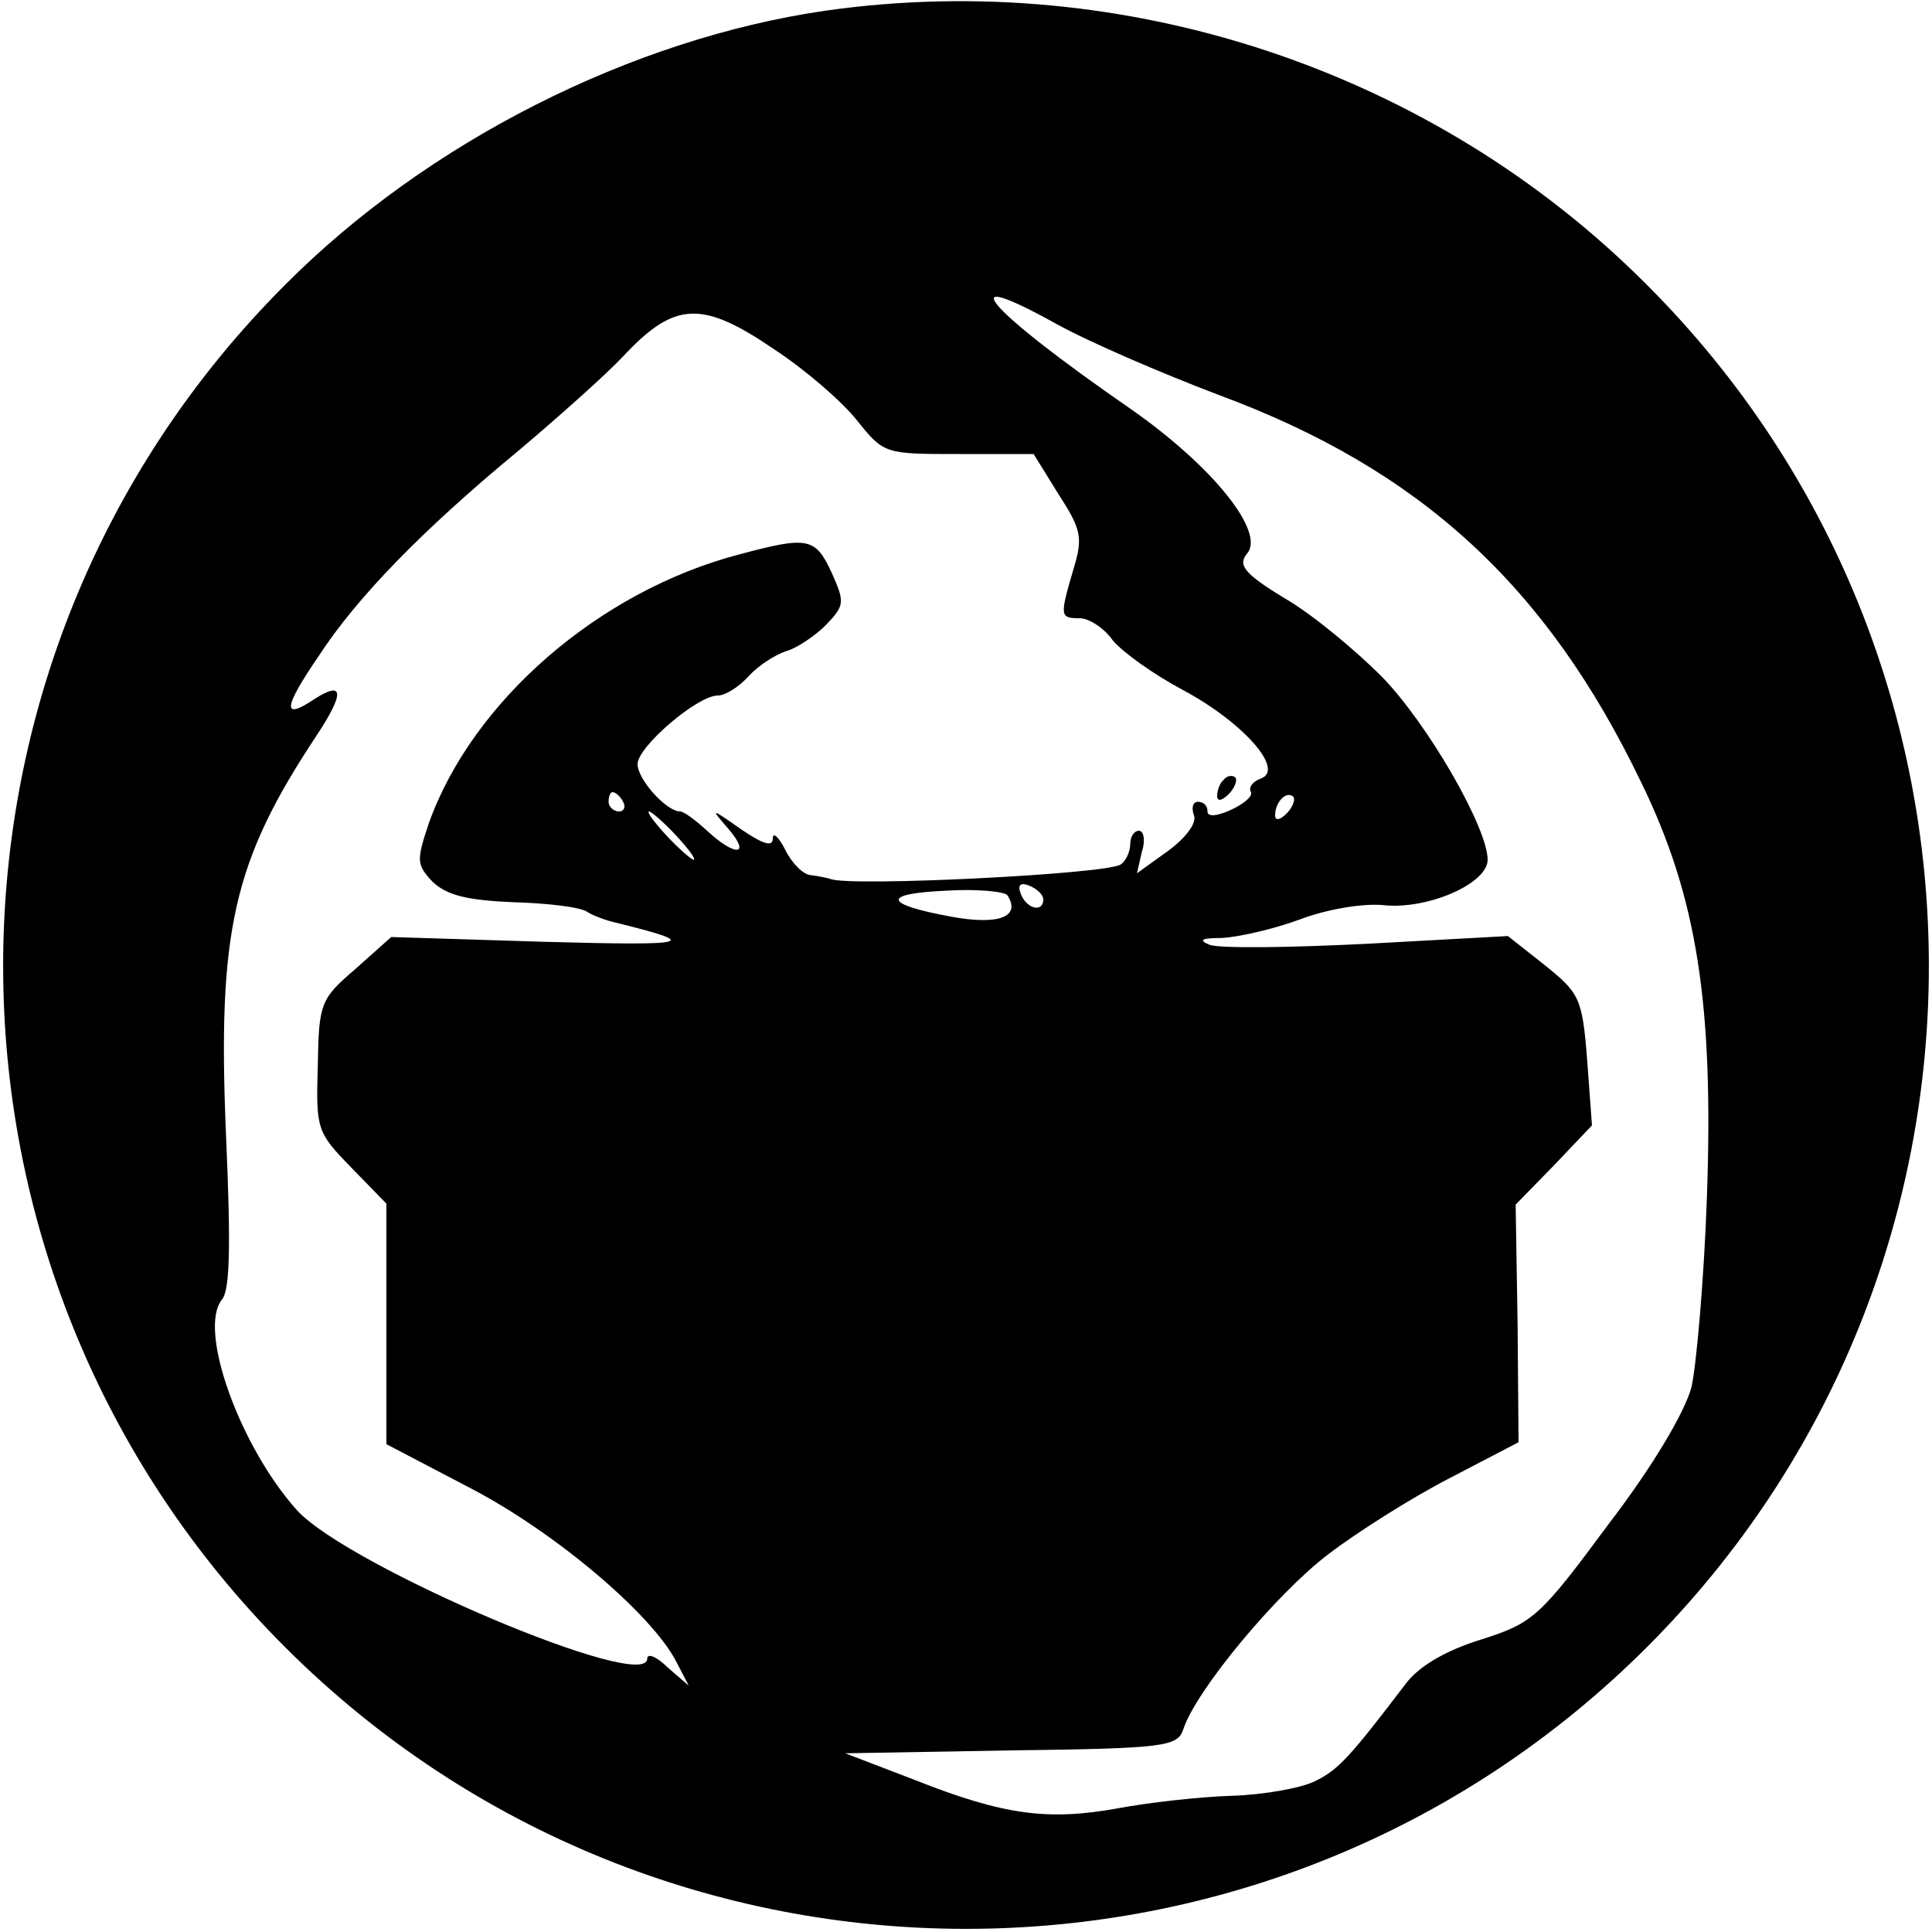
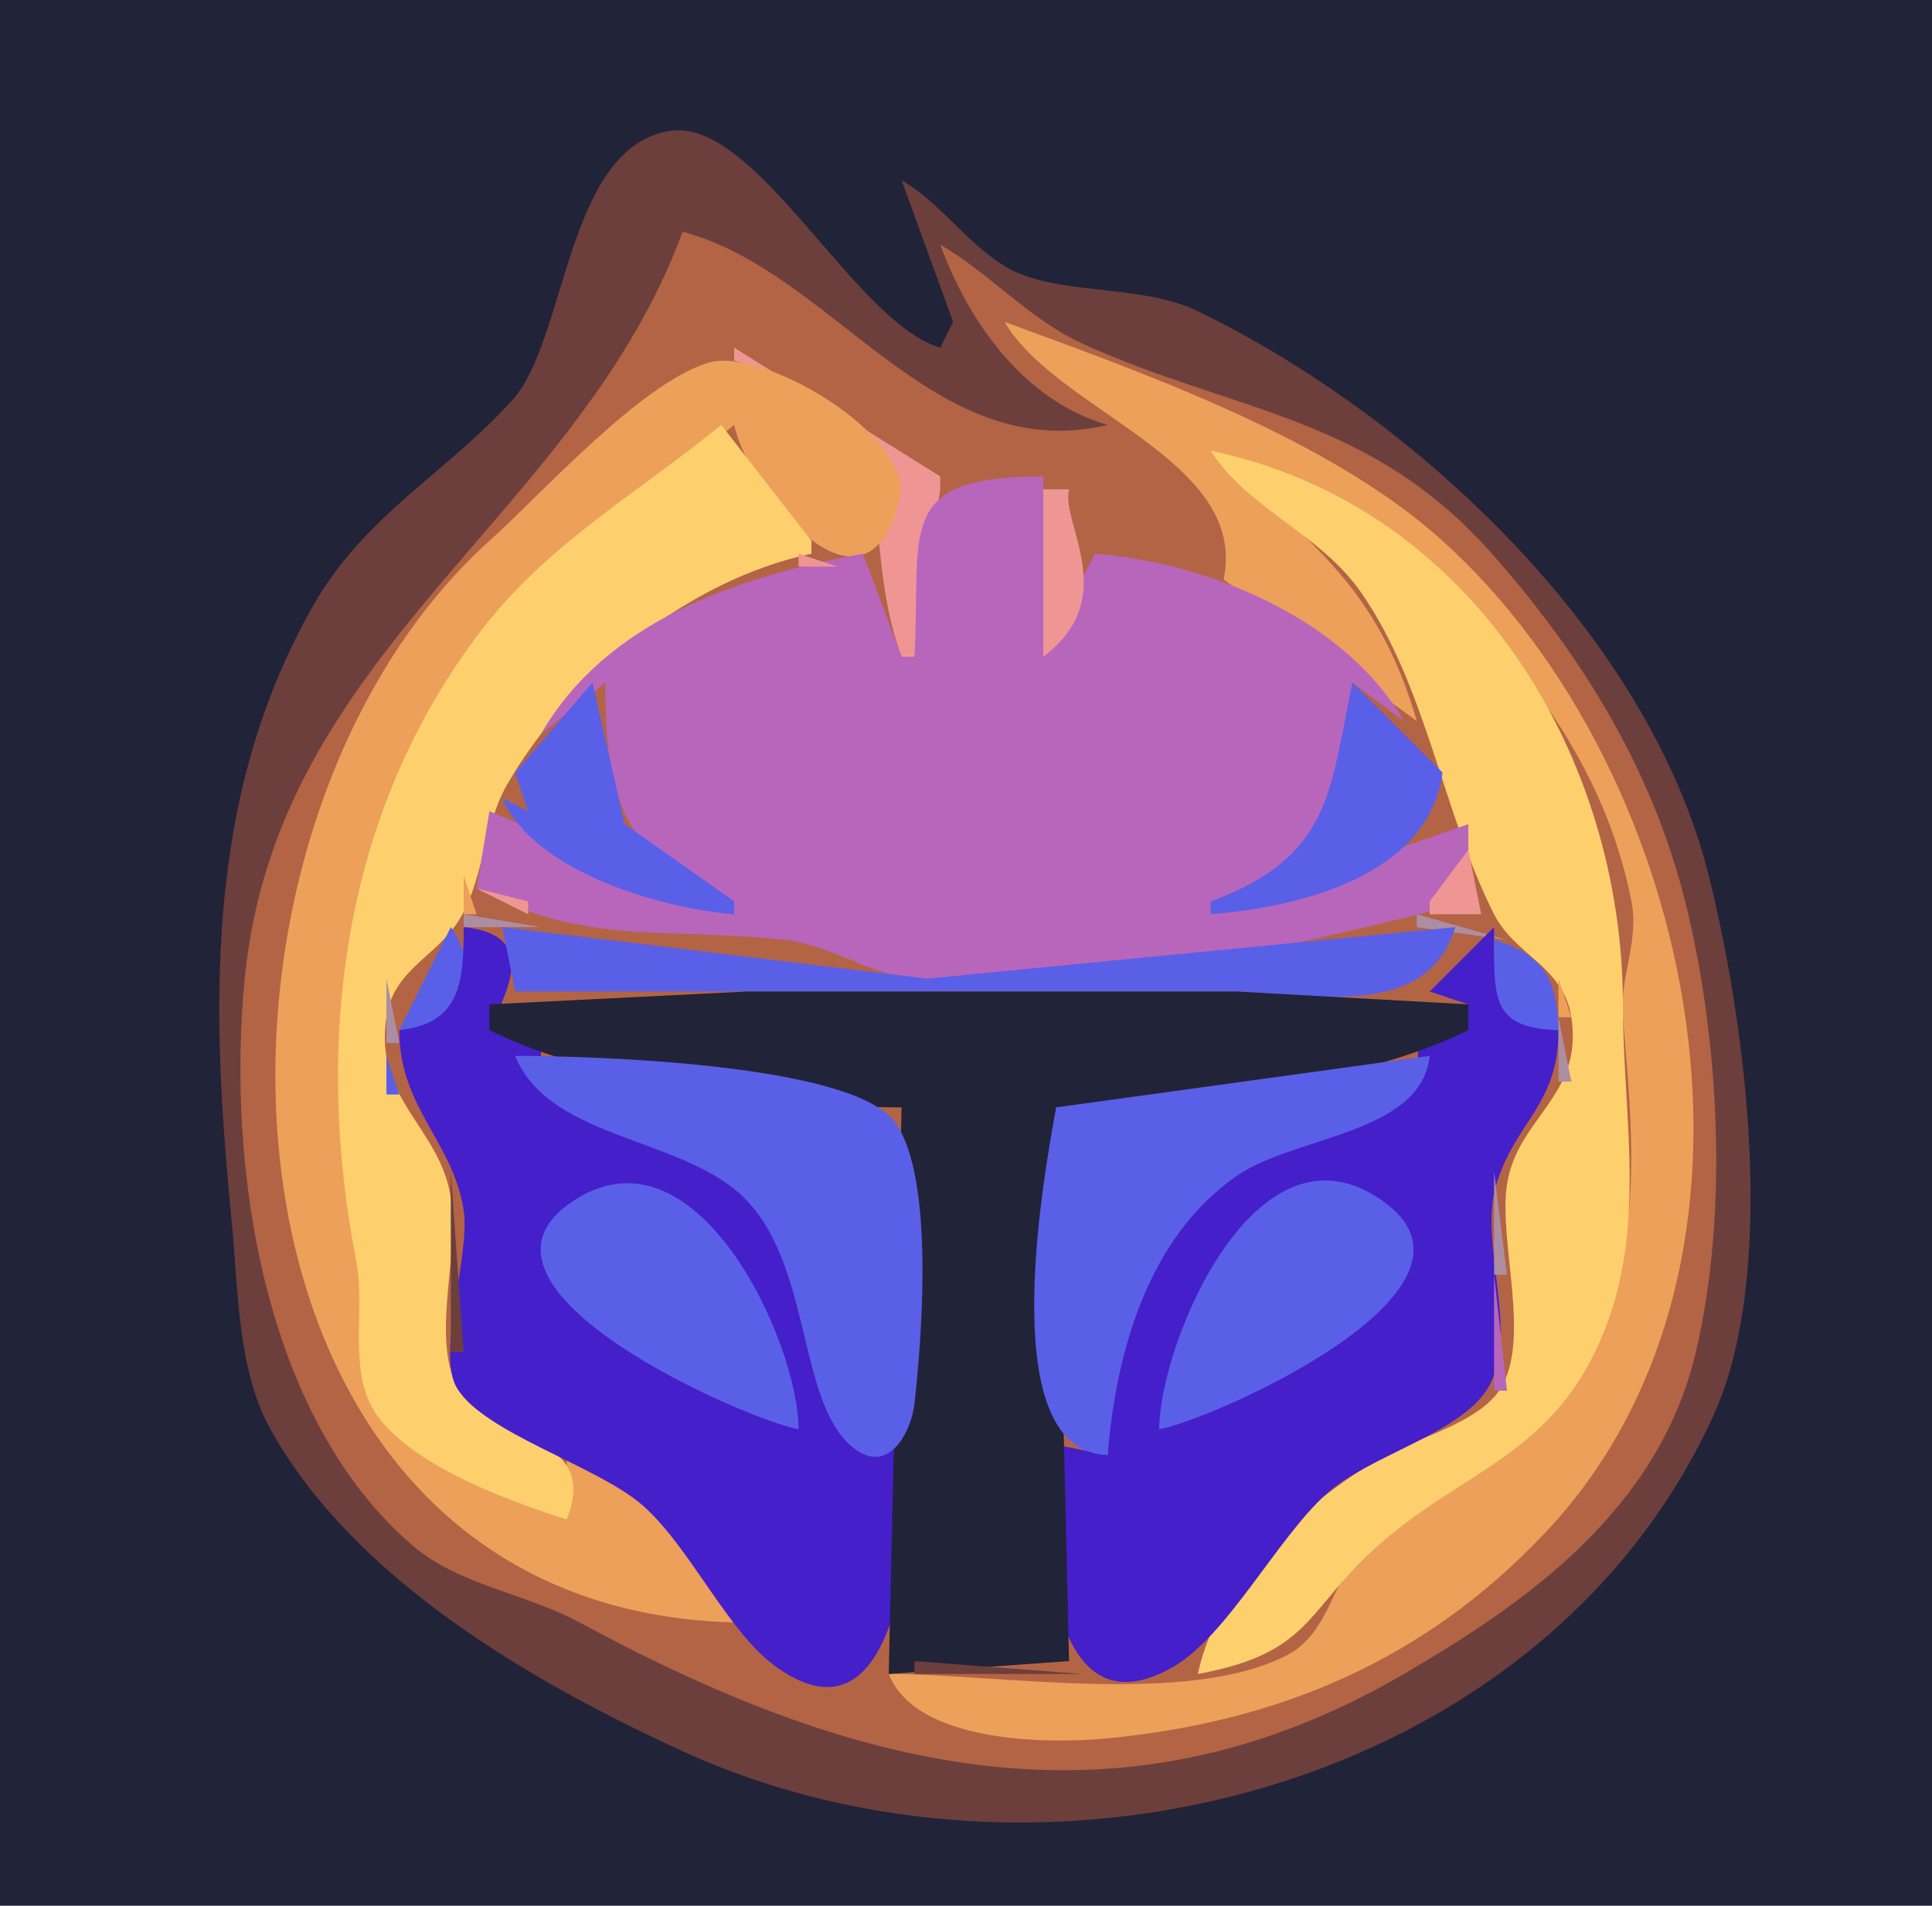
- <svg xmlns="http://www.w3.org/2000/svg" version="1.0" width="200pt" height="200pt" viewBox="0 0 200 200" preserveAspectRatio="xMidYMid meet">
-   <g transform="translate(0,200) scale(0.1,-0.1)" fill="#000000" stroke="none">
-     <path d="M855 1989 c-201 -29 -413 -136 -560 -284 -389 -389 -389 -1021 0 -1410 389 -389 1021 -389 1410 0 389 389 389 1021 0 1410 -221 222 -540 328 -850 284z m407 -398 c208 -77 339 -197 437 -401 58 -119 75 -230 68 -429 -3 -86 -11 -175 -16 -197 -7 -26 -40 -82 -86 -142 -71 -96 -78 -102 -131 -119 -36 -11 -64 -27 -78 -45 -58 -76 -70 -90 -95 -102 -14 -7 -53 -14 -86 -15 -33 -1 -86 -7 -118 -13 -72 -13 -118 -7 -209 29 l-73 28 172 3 c160 2 172 4 178 22 13 40 96 140 150 181 30 23 87 59 126 79 l71 37 -1 123 -2 123 40 41 39 41 -5 68 c-5 64 -8 69 -44 98 l-38 30 -146 -8 c-80 -4 -153 -5 -163 -1 -12 5 -8 7 13 7 17 1 53 9 80 19 29 11 66 17 87 15 45 -5 108 22 108 47 0 33 -62 141 -110 190 -26 26 -70 63 -99 80 -43 26 -50 35 -40 47 19 22 -35 90 -121 150 -149 103 -189 150 -77 88 34 -19 111 -52 169 -74z m-460 47 c32 -21 70 -54 85 -73 28 -35 29 -35 105 -35 l78 0 26 -42 c24 -37 25 -45 15 -78 -14 -48 -14 -50 7 -50 9 0 25 -10 34 -23 10 -12 42 -35 72 -51 62 -33 107 -83 81 -92 -8 -3 -13 -9 -10 -14 2 -4 -7 -12 -20 -18 -15 -7 -25 -8 -25 -2 0 6 -4 10 -10 10 -5 0 -7 -6 -4 -14 3 -8 -8 -23 -27 -37 l-32 -23 5 22 c4 12 2 22 -3 22 -5 0 -9 -6 -9 -14 0 -8 -5 -18 -10 -21 -16 -10 -279 -23 -300 -15 -3 1 -12 3 -20 4 -8 0 -20 12 -27 26 -7 14 -13 19 -13 12 0 -9 -10 -6 -32 9 -33 23 -33 23 -14 1 24 -28 7 -29 -22 -2 -12 11 -24 20 -28 20 -14 0 -44 33 -44 49 0 18 62 71 83 71 8 0 22 9 32 20 10 11 27 22 39 26 11 3 30 16 41 27 19 20 20 23 6 54 -17 37 -25 38 -96 19 -145 -38 -276 -152 -321 -278 -13 -39 -13 -43 4 -61 15 -14 36 -19 84 -21 35 -1 69 -5 76 -10 6 -4 20 -9 29 -11 89 -22 81 -24 -72 -20 l-160 5 -37 -33 c-36 -31 -38 -35 -39 -100 -2 -66 -1 -69 34 -105 l37 -38 0 -124 0 -125 86 -45 c87 -45 188 -130 214 -180 l13 -25 -22 19 c-11 11 -21 15 -21 9 0 -36 -308 95 -362 153 -59 65 -104 188 -78 219 8 10 9 56 4 169 -9 212 7 284 94 415 29 44 28 57 -3 37 -33 -22 -32 -9 5 45 39 60 107 130 205 211 44 37 93 81 109 98 54 58 82 60 158 8z m-157 -468 c3 -5 1 -10 -4 -10 -6 0 -11 5 -11 10 0 6 2 10 4 10 3 0 8 -4 11 -10z m687 -12 c-7 -7 -12 -8 -12 -2 0 14 12 26 19 19 2 -3 -1 -11 -7 -17z m-632 -23 c13 -14 21 -25 18 -25 -2 0 -15 11 -28 25 -13 14 -21 25 -18 25 2 0 15 -11 28 -25z m380 -66 c0 -14 -17 -10 -23 5 -4 10 -1 13 9 9 7 -3 14 -9 14 -14z m-37 4 c14 -22 -9 -31 -58 -22 -71 13 -73 24 -5 27 32 2 61 -1 63 -5z" />
-     <path d="M1267 1193 c-4 -3 -7 -11 -7 -17 0 -6 5 -5 12 2 6 6 9 14 7 17 -3 3 -9 2 -12 -2z" />
-   </g>
+ <svg xmlns="http://www.w3.org/2000/svg" width="150" height="148">
+   <path style="fill:#212338; stroke:none;" d="M0 0L0 148L150 148L150 0L0 0z" />
+   <path style="fill:#6c3f3c; stroke:none;" d="M70 14L74 25L73 27C66.358 25.077 58.704 9.098 52 10.167C43.955 11.449 44.018 26.302 39.833 31C34.824 36.625 28.335 39.973 24.333 47C15.739 62.093 16.413 78.679 18 95C18.497 100.11 18.427 106.369 21 111C27.447 122.605 41.227 130.604 53 136C80.89 148.783 119.637 139.156 133 110C138.097 98.88 135.529 79.448 132.667 68C127.972 49.221 109.907 32.386 93 24.167C88.482 21.97 81.878 23.036 78 20.667C75.005 18.836 73.026 15.752 70 14z" />
+   <path style="fill:#b36445; stroke:none;" d="M53 18C44.805 40.243 21.49 50.391 19 76C17.587 90.535 20.409 110.019 32 120C35.607 123.106 40.847 123.75 45 126C66.785 137.8 87.253 142.686 109 130C118.614 124.392 128.777 117.238 131.667 105C134.213 94.216 133.496 80.652 130.833 70C128.27 59.746 122.839 50.924 115.833 43C106.281 32.194 95.679 32.02 84 26.667C79.915 24.794 76.802 21.201 73 19C75.24 25.08 79.522 31.125 86 33C72.349 36.233 64.709 21.081 53 18z" />
+   <path style="fill:#212338; stroke:none;" d="M74 25L75 26L74 25z" />
+   <path style="fill:#eda059; stroke:none;" d="M78 25C82.04 31.978 96.961 35.685 95 45L110 56C106.968 45.524 101.722 42.112 94 35C108.949 40.507 123.497 53.701 126.667 70C127.276 73.133 125.738 75.854 126 79C126.693 87.317 127.681 96.085 123.833 104C119.609 112.691 112.096 113.904 106 120C103.507 122.493 103.232 126.789 100 128.5C92.347 132.551 77.492 130 69 130C71.081 135.298 81.126 135.474 86 135C99.328 133.704 110.639 128.937 120 119C139.788 97.995 131.956 60.016 112 42C103.177 34.035 88.905 29.018 78 25z" />
+   <path style="fill:#ef9695; stroke:none;" d="M57 27L57 28C71.476 32.191 66.224 40.751 70 51L71 51L73 38L73 37L57 27z" />
+   <path style="fill:#eda059; stroke:none;" d="M57 126C54.791 120.403 49.339 115.669 44 113L44 118C39.408 115.704 32.337 113.409 29.333 109C26.978 105.543 28.423 100.888 27.667 97C24.472 80.569 26.906 63.65 37.333 50C42.827 42.808 50.117 38.615 57 33C58.039 37.933 67.162 49.52 69.833 38.833C71.072 33.878 59.174 26.891 55 28.167C49.735 29.775 42.228 38.183 38 42C12.327 65.177 14.719 124.887 57 126z" />
+   <path style="fill:#fed06d; stroke:none;" d="M56 33C49.528 38.28 42.498 42.239 37.333 49C26.507 63.173 24.357 80.979 27.667 98C28.404 101.795 26.901 106.688 29.333 110C32.19 113.89 39.523 116.586 44 118C46.864 110.746 36.982 112.281 35.167 107C33.724 102.802 35.667 97.367 35 93C34.168 87.555 29.021 85.411 30 79C30.556 75.359 33.65 74.418 35.5 71.667C37.505 68.685 37.5 64.22 39.333 61C44.142 52.555 53.475 45.005 63 43L63 42L56 33M47 37L50 36L47 37M94 35C96.802 39.458 102.503 41.444 105.667 46C110.787 53.374 112.004 63.129 116 71C117.634 74.219 121.398 75.056 122 79C122.94 85.151 117.799 86.771 117 92C116.328 96.397 118.897 103.971 116.5 107.833C114.792 110.586 109.698 111.722 107 113.333C100.922 116.963 94.486 122.941 93 130C102.372 128.274 101.219 124.706 108 119.167C114.017 114.251 120.08 112.722 123.833 105C128.124 96.173 126 87.132 126 78C126 58.997 114.591 39.335 94 35z" />
+   <path style="fill:#b866bc; stroke:none;" d="M71 51L70 51L67 43C57.439 44.761 47.164 48.081 42 57L47 53C47 61.811 48.264 66.781 57 70L57 71L38 63L37 69C45.59 73.521 51.706 71.967 61 73C64.494 73.388 67.438 75.654 71 76C84.236 77.287 101.549 73.276 114 70L114 64L94 71L94 70C104.01 67.893 103.928 61.312 105 53L109 56C104.426 48.1 93.898 43.703 85 43L81 51L81 37C69.415 37 71.523 41.06 71 51z" />
+   <path style="fill:#ef9695; stroke:none;" d="M81 38L81 51C87.084 46.437 82.337 40.653 83 38L81 38z" />
+   <path style="fill:#eda059; stroke:none;" d="M82 39L83 40L82 39M60.667 43.333L61.333 43.667L60.667 43.333z" />
+   <path style="fill:#ef9695; stroke:none;" d="M62 43L62 44L65 44L62 43z" />
+   <path style="fill:#eda059; stroke:none;" d="M58 44L59 45L58 44z" />
+   <path style="fill:#ef9695; stroke:none;" d="M59 44L60 45L59 44M94 44L95 45L94 44z" />
+   <path style="fill:#eda059; stroke:none;" d="M55 45L56 46L55 45z" />
+   <path style="fill:#ef9695; stroke:none;" d="M56 45L57 46L56 45z" />
+   <path style="fill:#b36445; stroke:none;" d="M95 45L96 46L95 45z" />
+   <path style="fill:#ef9695; stroke:none;" d="M96 45L97 46L96 45z" />
+   <path style="fill:#ad8da2; stroke:none;" d="M54 46L55 47L54 46z" />
+   <path style="fill:#b36445; stroke:none;" d="M97 46L98 47L97 46z" />
+   <path style="fill:#ef9695; stroke:none;" d="M98 46L99 47L98 46M52 47L53 48L52 47z" />
+   <path style="fill:#b36445; stroke:none;" d="M99 47L100 48L99 47z" />
+   <path style="fill:#eda059; stroke:none;" d="M50 48L51 49L50 48z" />
+   <path style="fill:#ef9695; stroke:none;" d="M101 48L102 49L101 48z" />
+   <path style="fill:#ad8da2; stroke:none;" d="M49 49L50 50L49 49z" />
+   <path style="fill:#ef9695; stroke:none;" d="M106 52L107 53L106 52z" />
+   <path style="fill:#5a5fe8; stroke:none;" d="M46 53L40 60L41 63L39 62C41.403 67.606 51.121 70.536 57 71L57 70L48.5 64L46 53M105 53C103.23 61.406 103.422 66.529 94 70L94 71C101.21 70.431 110.964 67.871 112 60L105 53z" />
+   <path style="fill:#ad8da2; stroke:none;" d="M109 56L110 57L109 56M41 57L42 58L41 57z" />
+   <path style="fill:#ef9695; stroke:none;" d="M110 57L111 58L110 57z" />
+   <path style="fill:#b866bc; stroke:none;" d="M110 58L111 59L110 58z" />
+   <path style="fill:#eda059; stroke:none;" d="M111 58L112 59L111 58z" />
+   <path style="fill:#b866bc; stroke:none;" d="M40 59L41 60L40 59z" />
+   <path style="fill:#451fca; stroke:none;" d="M41 59L42 60L41 59M110.333 59.667L110.667 60.333L110.333 59.667z" />
+   <path style="fill:#ad8da2; stroke:none;" d="M111 59L112 60L111 59z" />
+   <path style="fill:#ef9695; stroke:none;" d="M39 60L40 61L39 60z" />
+   <path style="fill:#eda059; stroke:none;" d="M112 60L113 61L112 60z" />
+   <path style="fill:#b866bc; stroke:none;" d="M39 61L40 62L39 61z" />
+   <path style="fill:#451fca; stroke:none;" d="M40.333 61.667L40.667 62.333L40.333 61.667M111.333 61.667L111.667 62.333L111.333 61.667z" />
+   <path style="fill:#ad8da2; stroke:none;" d="M112 61L113 62L112 61z" />
+   <path style="fill:#eda059; stroke:none;" d="M38 62L39 63L38 62z" />
+   <path style="fill:#b866bc; stroke:none;" d="M112 62L113 63L112 62z" />
+   <path style="fill:#eda059; stroke:none;" d="M113 62L114 63L113 62z" />
+   <path style="fill:#6c3f3c; stroke:none;" d="M39 63L40 64L39 63M112 63L113 64L112 63z" />
+   <path style="fill:#ef9695; stroke:none;" d="M113 63L114 64L113 63M37.333 65.667L37.667 66.333L37.333 65.667z" />
+   <path style="fill:#eda059; stroke:none;" d="M114 65L115 66L114 65z" />
+   <path style="fill:#ef9695; stroke:none;" d="M114 66L111 70L111 71L115 71L114 66z" />
+   <path style="fill:#eda059; stroke:none;" d="M36 68L36 71L37 71L36 68z" />
+   <path style="fill:#ef9695; stroke:none;" d="M37 69L41 71L41 70L37 69z" />
+   <path style="fill:#eda059; stroke:none;" d="M115.333 69.667L115.667 70.333L115.333 69.667z" />
+   <path style="fill:#ad8da2; stroke:none;" d="M36 71L36 72L42 72L36 71M110 71L110 72L117 73L110 71z" />
+   <path style="fill:#eda059; stroke:none;" d="M34 72L35 73L34 72z" />
+   <path style="fill:#5a5fe8; stroke:none;" d="M35 72L31 80C35.623 79.875 37.693 75.703 35 72z" />
+   <path style="fill:#451fca; stroke:none;" d="M36 72C36 76.258 35.773 79.484 31 80C31 86.053 35.179 88.626 36 94C36.535 97.498 33.832 105.155 35.5 107.833C37.711 111.384 46.544 113.88 50 117C53.72 120.358 56.524 126.811 60.333 129.5C70.582 136.734 71 116.003 71 111L70 111C68.258 113.059 66.48 113.118 65.333 110C64.312 107.222 64.663 103.87 63.667 101C60.191 90.989 52.278 90.079 44 86C41.965 84.997 39.804 83.272 42 82L42 81L38 80C39.793 76.214 41.46 72.59 36 72z" />
+   <path style="fill:#5a5fe8; stroke:none;" d="M39 72L40 77L95 77C101.699 77 110.629 79.507 113 72L72 76L39 72z" />
+   <path style="fill:#451fca; stroke:none;" d="M111 77L114 78L114 80L110 81C111.258 87.828 99.59 88.101 95 91.333C88.521 95.896 86.197 105.511 86 113L81 112C81 117.431 80.819 135.227 91 129.5C95.27 127.098 99.093 119.527 103 116C106.262 113.055 113.305 111.369 115.5 107.833C118.066 103.699 114.769 96.575 116.167 92C117.694 87.001 121 85.844 121 80C115.923 79.466 116 76.446 116 72L111 77z" />
+   <path style="fill:#ad8da2; stroke:none;" d="M33 73L34 74L33 73z" />
+   <path style="fill:#5a5fe8; stroke:none;" d="M116 73C116 77.569 115.878 79.865 121 80C120.896 76.057 119.86 74.117 116 73z" />
+   <path style="fill:#eda059; stroke:none;" d="M118 73L119 74L118 73z" />
+   <path style="fill:#ad8da2; stroke:none;" d="M32 74L33 75L32 74M119 74L120 75L119 74M120 75L121 76L120 75M30 76L30 81L31 81L30 76z" />
+   <path style="fill:#eda059; stroke:none;" d="M121 76L121 79L122 79L121 76z" />
+   <path style="fill:#212338; stroke:none;" d="M38 78L38 80C46.309 84.154 60.69 86 70 86L69 130L83 129L82 86C91.226 86 105.784 84.108 114 80L114 78L96 77L58 77L38 78z" />
+   <path style="fill:#ad8da2; stroke:none;" d="M121 79L121 84L122 84L121 79z" />
+   <path style="fill:#b866bc; stroke:none;" d="M30 81L31 82L30 81z" />
+   <path style="fill:#5a5fe8; stroke:none;" d="M30 82L30 85L31 85L30 82M40 82C42.508 88.186 51.881 88.253 57 92.333C63.255 97.319 61.656 108.941 66.333 112.5C69.05 114.567 70.758 111.149 71 109C71.571 103.931 72.572 91.433 69.5 87.167C66.157 82.524 45.498 82 40 82z" />
+   <path style="fill:#451fca; stroke:none;" d="M47 82L48 83L47 82z" />
+   <path style="fill:#5a5fe8; stroke:none;" d="M82 86C80.805 92.488 77.316 112.771 86 113C86.624 105.093 89.113 96.116 96 91.333C100.539 88.181 110.34 88.104 111 82L82 86z" />
+   <path style="fill:#451fca; stroke:none;" d="M98 83L99 84L98 83z" />
+   <path style="fill:#b866bc; stroke:none;" d="M121 84L122 85L121 84M30 85L31 86L30 85z" />
+   <path style="fill:#6c3f3c; stroke:none;" d="M64 85L65 86L64 85z" />
+   <path style="fill:#ad8da2; stroke:none;" d="M121 85L122 86L121 85z" />
+   <path style="fill:#5a5fe8; stroke:none;" d="M31 86L33 88L31 86z" />
+   <path style="fill:#6c3f3c; stroke:none;" d="M69 86L70 87L69 86z" />
+   <path style="fill:#b866bc; stroke:none;" d="M120 86L121 87L120 86z" />
+   <path style="fill:#eda059; stroke:none;" d="M31 87L32 88L31 87z" />
+   <path style="fill:#b866bc; stroke:none;" d="M119 87L120 88L119 87z" />
+   <path style="fill:#eda059; stroke:none;" d="M32 88L33 89L32 88z" />
+   <path style="fill:#5a5fe8; stroke:none;" d="M118 88L119 89L118 88z" />
+   <path style="fill:#eda059; stroke:none;" d="M33 89L34 90L33 89z" />
+   <path style="fill:#5a5fe8; stroke:none;" d="M117 89L118 90L117 89z" />
+   <path style="fill:#ef9695; stroke:none;" d="M34 90L35 91L34 90z" />
+   <path style="fill:#6c3f3c; stroke:none;" d="M116 90L117 91L116 90M35 91L35 105L36 105L35 91z" />
+   <path style="fill:#ad8da2; stroke:none;" d="M116 91L116 99L117 99L116 91z" />
+   <path style="fill:#5a5fe8; stroke:none;" d="M62 111C62 104.145 53.883 86.504 44.167 93.5C34.87 100.194 57.919 110.248 62 111M90 111C94.116 110.242 116.598 100.341 107.667 93.5C97.667 85.841 90 104.356 90 111z" />
+   <path style="fill:#b866bc; stroke:none;" d="M116 99L116 108L117 108L116 99z" />
+   <path style="fill:#ad8da2; stroke:none;" d="M25 108L26 109L25 108M35 108L36 109L35 108z" />
+   <path style="fill:#6c3f3c; stroke:none;" d="M115 108L116 109L115 108z" />
+   <path style="fill:#ad8da2; stroke:none;" d="M116 108L117 109L116 108M37 109L38 110L37 109z" />
+   <path style="fill:#6c3f3c; stroke:none;" d="M38 109L39 110L38 109z" />
+   <path style="fill:#b866bc; stroke:none;" d="M113 109L114 110L113 109z" />
+   <path style="fill:#ef9695; stroke:none;" d="M114 109L115 110L114 109M39 110L40 111L39 110z" />
+   <path style="fill:#6c3f3c; stroke:none;" d="M40 110L41 111L40 110z" />
+   <path style="fill:#b866bc; stroke:none;" d="M111 110L112 111L111 110z" />
+   <path style="fill:#eda059; stroke:none;" d="M112 110L113 111L112 110z" />
+   <path style="fill:#ef9695; stroke:none;" d="M41 111L42 112L41 111z" />
+   <path style="fill:#6c3f3c; stroke:none;" d="M42 111L43 112L42 111z" />
+   <path style="fill:#b866bc; stroke:none;" d="M109 111L110 112L109 111z" />
+   <path style="fill:#eda059; stroke:none;" d="M110 111L111 112L110 111M42 112L43 113L42 112z" />
+   <path style="fill:#ad8da2; stroke:none;" d="M43 112L44 113L43 112z" />
+   <path style="fill:#6c3f3c; stroke:none;" d="M107 112L108 113L107 112z" />
+   <path style="fill:#eda059; stroke:none;" d="M108 112L109 113L108 112z" />
+   <path style="fill:#b866bc; stroke:none;" d="M45 113L46 114L45 113z" />
+   <path style="fill:#ad8da2; stroke:none;" d="M106 113L107 114L106 113M46 114L47 115L46 114z" />
+   <path style="fill:#6c3f3c; stroke:none;" d="M104 114L105 115L104 114z" />
+   <path style="fill:#eda059; stroke:none;" d="M105 114L106 115L105 114z" />
+   <path style="fill:#6c3f3c; stroke:none;" d="M48 115L49 116L48 115z" />
+   <path style="fill:#b866bc; stroke:none;" d="M103 115L104 116L103 115M49 116L50 117L49 116z" />
+   <path style="fill:#ad8da2; stroke:none;" d="M102 116L103 117L102 116z" />
+   <path style="fill:#b36445; stroke:none;" d="M50 117L51 118L50 117z" />
+   <path style="fill:#eda059; stroke:none;" d="M101 117L102 118L101 117z" />
+   <path style="fill:#ad8da2; stroke:none;" d="M51 118L52 119L51 118z" />
+   <path style="fill:#eda059; stroke:none;" d="M100 118L101 119L100 118z" />
+   <path style="fill:#b36445; stroke:none;" d="M52 119L53 120L52 119z" />
+   <path style="fill:#eda059; stroke:none;" d="M99 119L100 120L99 119z" />
+   <path style="fill:#b36445; stroke:none;" d="M53 120L54 121L53 120z" />
+   <path style="fill:#eda059; stroke:none;" d="M98 120L99 121L98 120z" />
+   <path style="fill:#b36445; stroke:none;" d="M54 121L55 122L54 121z" />
+   <path style="fill:#eda059; stroke:none;" d="M97 121L98 122L97 121z" />
+   <path style="fill:#6c3f3c; stroke:none;" d="M55 122L56 123L55 122z" />
+   <path style="fill:#ad8da2; stroke:none;" d="M96 122L97 123L96 122z" />
+   <path style="fill:#6c3f3c; stroke:none;" d="M56 123L57 124L56 123z" />
+   <path style="fill:#b866bc; stroke:none;" d="M95 123L96 124L95 123z" />
+   <path style="fill:#b36445; stroke:none;" d="M56 124L57 125L56 124z" />
+   <path style="fill:#6c3f3c; stroke:none;" d="M94 124L95 125L94 124z" />
+   <path style="fill:#ad8da2; stroke:none;" d="M110 124L111 125L110 124z" />
+   <path style="fill:#eda059; stroke:none;" d="M94 125L95 126L94 125z" />
+   <path style="fill:#ad8da2; stroke:none;" d="M109 125L110 126L109 125z" />
+   <path style="fill:#6c3f3c; stroke:none;" d="M58 126L59 127L58 126z" />
+   <path style="fill:#b866bc; stroke:none;" d="M93 126L94 127L93 126z" />
+   <path style="fill:#ad8da2; stroke:none;" d="M108 126L109 127L108 126z" />
+   <path style="fill:#eda059; stroke:none;" d="M93 127L94 128L93 127z" />
+   <path style="fill:#ad8da2; stroke:none;" d="M107 127L108 128L107 127z" />
+   <path style="fill:#6c3f3c; stroke:none;" d="M59 128L60 129L59 128z" />
+   <path style="fill:#ad8da2; stroke:none;" d="M92 128L93 129L92 128z" />
+   <path style="fill:#6c3f3c; stroke:none;" d="M68 129L69 130L68 129M71 129L71 130L84 130L71 129M91 129L92 130L91 129z" />
+   <path style="fill:#ad8da2; stroke:none;" d="M102 132L103 133L102 132M99.667 133.333L100.333 133.667L99.667 133.333M90.667 134.333L91.333 134.667L90.667 134.333z" />
</svg>
